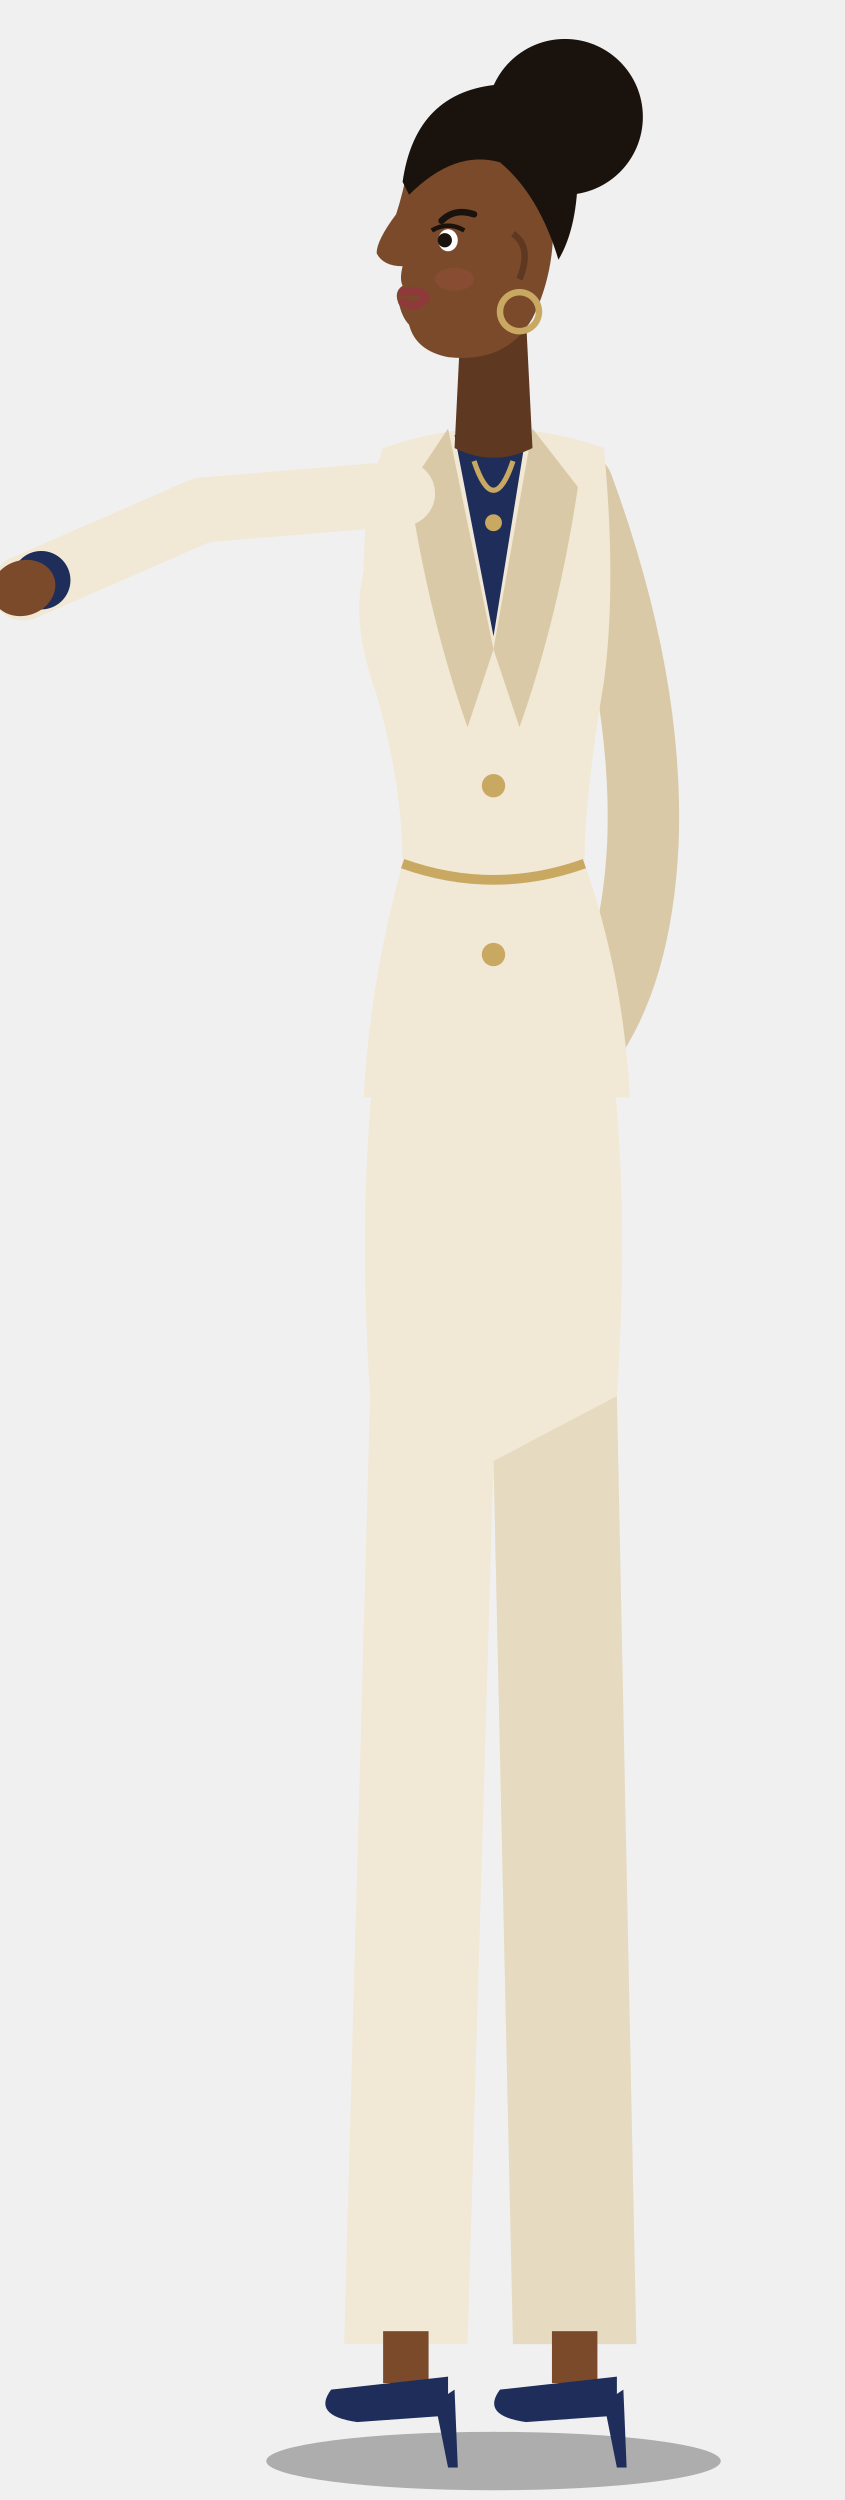
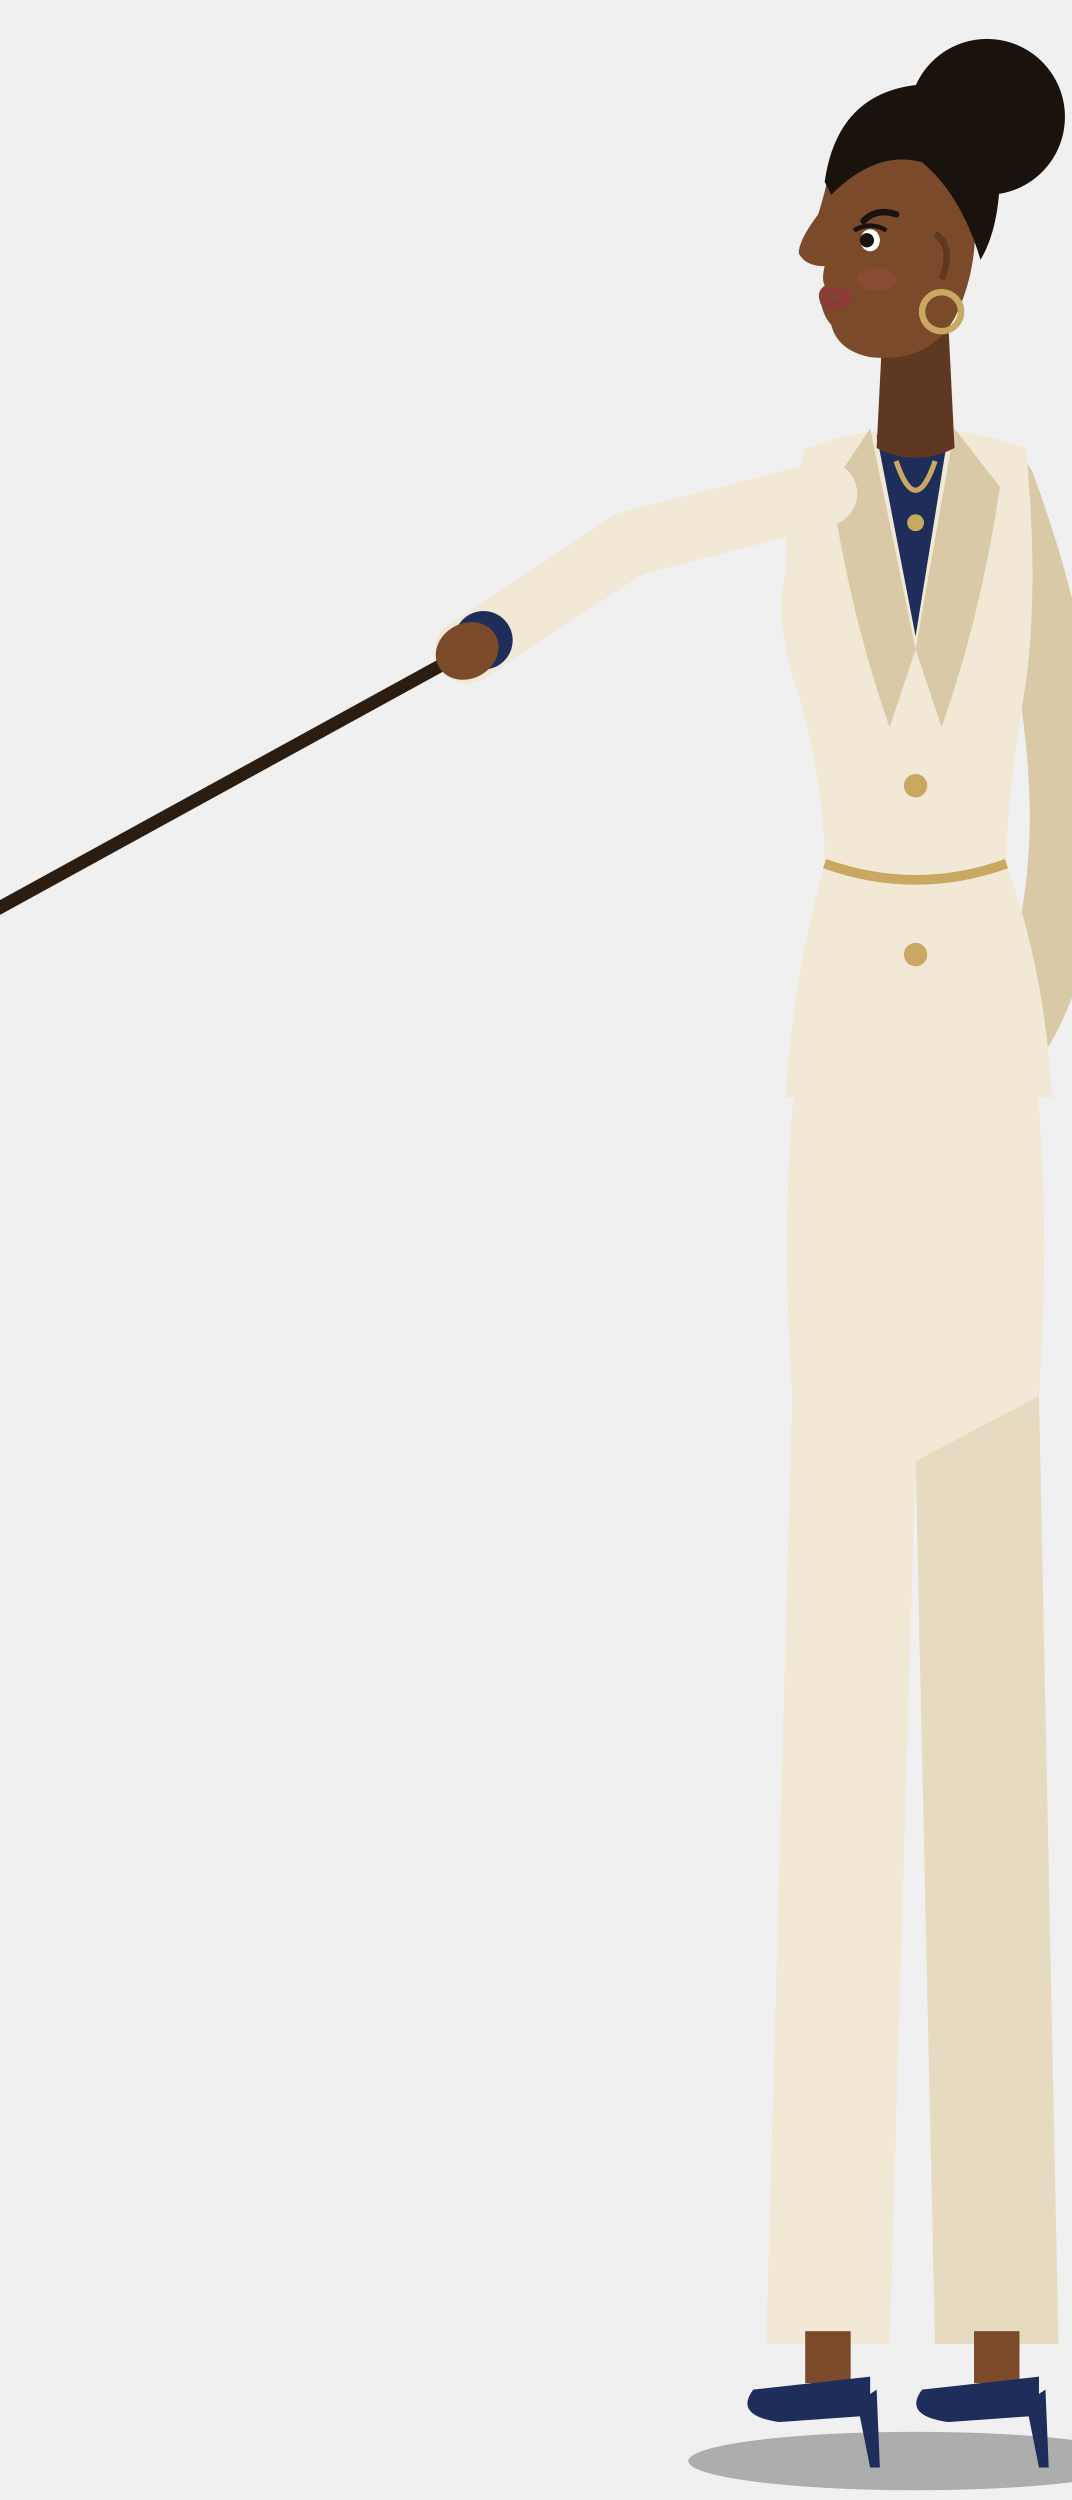
- <svg xmlns="http://www.w3.org/2000/svg" viewBox="0 0 260 770">
+ <svg xmlns="http://www.w3.org/2000/svg" viewBox="-130 0 330 770">
  <ellipse cx="152.0" cy="758.0" rx="70.0" ry="9.0" fill="#000" opacity=".28" />
  <path d="M 178.0 150.0 Q 200.0 210.0 198.0 260.0 Q 196.0 300.0 180.0 322.0" stroke="#D9C9A6" stroke-width="22.0" fill="none" stroke-linecap="round" />
  <ellipse cx="180.0" cy="326.0" rx="10.0" ry="12.0" fill="#5E3820" />
  <path d="M 116.0 322.0 Q 110.0 370.0 114.0 430.0 L 106.0 722.0 L 144.0 722.0 L 152.0 450.0 L 158.0 722.0 L 196.0 722.0 L 190.0 430.0 Q 194.0 370.0 188.0 322.0 Z" fill="#F1E8D6" />
  <path d="M 152.0 450.0 L 158.0 722.0 L 196.0 722.0 L 190.0 430.0 Z" fill="#D9C9A6" opacity=".45" />
  <rect x="118.0" y="718.0" width="14.0" height="16.0" fill="#7B4A2B" />
  <path d="M 138.0 732.0 L 102.0 736.0 Q 96.0 744.0 110.0 746.0 L 138.0 744.0 Z" fill="#1E2D5A" />
  <path d="M 134.0 740.0 L 138.0 760.0 L 141.0 760.0 L 140.0 736.0 Z" fill="#1E2D5A" />
  <rect x="170.0" y="718.0" width="14.0" height="16.0" fill="#7B4A2B" />
  <path d="M 190.0 732.0 L 154.0 736.0 Q 148.0 744.0 162.0 746.0 L 190.0 744.0 Z" fill="#1E2D5A" />
  <path d="M 186.0 740.0 L 190.0 760.0 L 193.0 760.0 L 192.0 736.0 Z" fill="#1E2D5A" />
  <path d="M 118.0 138.0 Q 152.0 126.0 186.0 138.0 Q 190.0 180.0 186.0 210.0 Q 180.0 246.0 180.0 266.0 Q 192.0 300.0 194.0 338.0 L 112.0 338.0 Q 114.0 302.0 124.0 266.0 Q 124.0 242.0 116.0 214.0 Q 108.0 192.0 112.0 176.0 Q 112.0 154.0 118.0 138.0 Z" fill="#F1E8D6" />
  <path d="M 140.0 134.0 L 162.0 134.0 L 152.0 196.0 Z" fill="#1E2D5A" />
  <path d="M 138.0 132.0 L 152.0 200.0 L 144.0 224.0 Q 132.0 190.0 126.0 150.0 Z" fill="#D9C9A6" />
  <path d="M 164.0 132.0 L 152.0 200.0 L 160.0 224.0 Q 172.0 190.0 178.0 150.0 Z" fill="#D9C9A6" />
  <path d="M 124.0 266.0 Q 152.0 276.0 180.0 266.0" stroke="#C9A961" stroke-width="3.0" fill="none" />
  <circle cx="152.0" cy="242.0" r="3.6" fill="#C9A961" />
  <circle cx="152.0" cy="294.0" r="3.6" fill="#C9A961" />
  <path d="M 146.0 142.0 Q 152.0 160.0 158.0 142.0" stroke="#C9A961" stroke-width="1.6" fill="none" />
  <circle cx="152.0" cy="161.0" r="2.6" fill="#C9A961" />
  <path d="M 142.0 98.0 L 162.0 98.0 L 164.0 138.0 Q 152.0 144.0 140.0 138.0 Z" fill="#5E3820" />
  <circle cx="174.0" cy="36.0" r="24.0" fill="#1A120D" />
  <path d="M 156.0 50.0 Q 164.0 44.0 172.0 56.0" stroke="#C9A961" stroke-width="4.0" fill="none" stroke-linecap="round" />
  <path d="M 154.0 28.0 Q 130.0 28.0 126.0 50.0 Q 124.0 60.0 122.0 66.0 Q 116.0 74.0 116.0 78.0 Q 118.0 82.0 124.0 82.0 Q 123.0 86.0 124.0 88.0 Q 121.0 90.0 123.0 94.0 Q 124.0 98.0 126.0 100.0 Q 128.0 108.0 138.0 110.0 Q 156.0 112.0 164.0 98.0 Q 172.0 82.0 170.0 62.0 Q 170.0 32.0 154.0 28.0 Z" fill="#7B4A2B" />
  <path d="M 124.0 56.0 Q 128.0 28.0 154.0 26.0 Q 176.0 28.0 178.0 52.0 Q 178.0 70.0 172.0 80.0 Q 166.0 60.0 154.0 50.0 Q 140.0 46.0 126.0 60.0 Z" fill="#1A120D" />
  <path d="M 136.0 68.0 Q 140.0 64.0 146.0 66.0" stroke="#1A120D" stroke-width="2.0" fill="none" stroke-linecap="round" />
  <ellipse cx="138.0" cy="74.0" rx="3.0" ry="3.4" fill="#fff" />
  <circle cx="137.0" cy="74.0" r="2.2" fill="#1A120D" />
  <path d="M 133.0 71.0 Q 138.0 68.0 143.0 71.0" stroke="#1A120D" stroke-width="1.4" fill="none" />
  <path d="M 124.0 90.0 Q 128.0 89.0 131.0 91.0" stroke="#8E3A3A" stroke-width="2.6" fill="none" stroke-linecap="round" />
  <path d="M 124.0 93.0 Q 128.0 95.5 131.0 92.0" stroke="#8E3A3A" stroke-width="2.6" fill="none" stroke-linecap="round" />
  <ellipse cx="140.0" cy="86.0" rx="6.0" ry="3.5" fill="#B0554A" opacity=".25" />
  <path d="M 158.0 72.0 Q 164.0 76.0 160.0 86.0" stroke="#5E3820" stroke-width="2.0" fill="none" />
  <circle cx="160.0" cy="96.0" r="6.0" fill="none" stroke="#C9A961" stroke-width="2.0" />
-   <path d="M124.0,152.0 L62.2,157.1 L7.2,181.1" stroke="#F1E8D6" stroke-width="20.0" fill="none" stroke-linecap="round" stroke-linejoin="round" />
-   <circle cx="12.7" cy="178.7" r="9.0" fill="#1E2D5A" />
-   <line x1="7.2" y1="181.1" x2="-159.9" y2="238.8" stroke="#2B1D12" stroke-width="4.0" stroke-linecap="round" />
-   <circle cx="-159.9" cy="238.8" r="4.5" fill="#C9A961" />
-   <ellipse cx="7.2" cy="181.1" rx="10.0" ry="8.5" fill="#7B4A2B" transform="rotate(161.0 7.2 181.1)" />
+   <path d="M124.0,152.0 L64.0,167.5 L13.9,200.5" stroke="#F1E8D6" stroke-width="20.0" fill="none" stroke-linecap="round" stroke-linejoin="round" />
+   <circle cx="18.9" cy="197.2" r="9.0" fill="#1E2D5A" />
+   <line x1="13.9" y1="200.5" x2="-201.8" y2="318.9" stroke="#2B1D12" stroke-width="4.0" stroke-linecap="round" />
+   <circle cx="-201.8" cy="318.9" r="4.5" fill="#C9A961" />
+   <ellipse cx="13.9" cy="200.5" rx="10.0" ry="8.5" fill="#7B4A2B" transform="rotate(151.2 13.9 200.5)" />
</svg>
